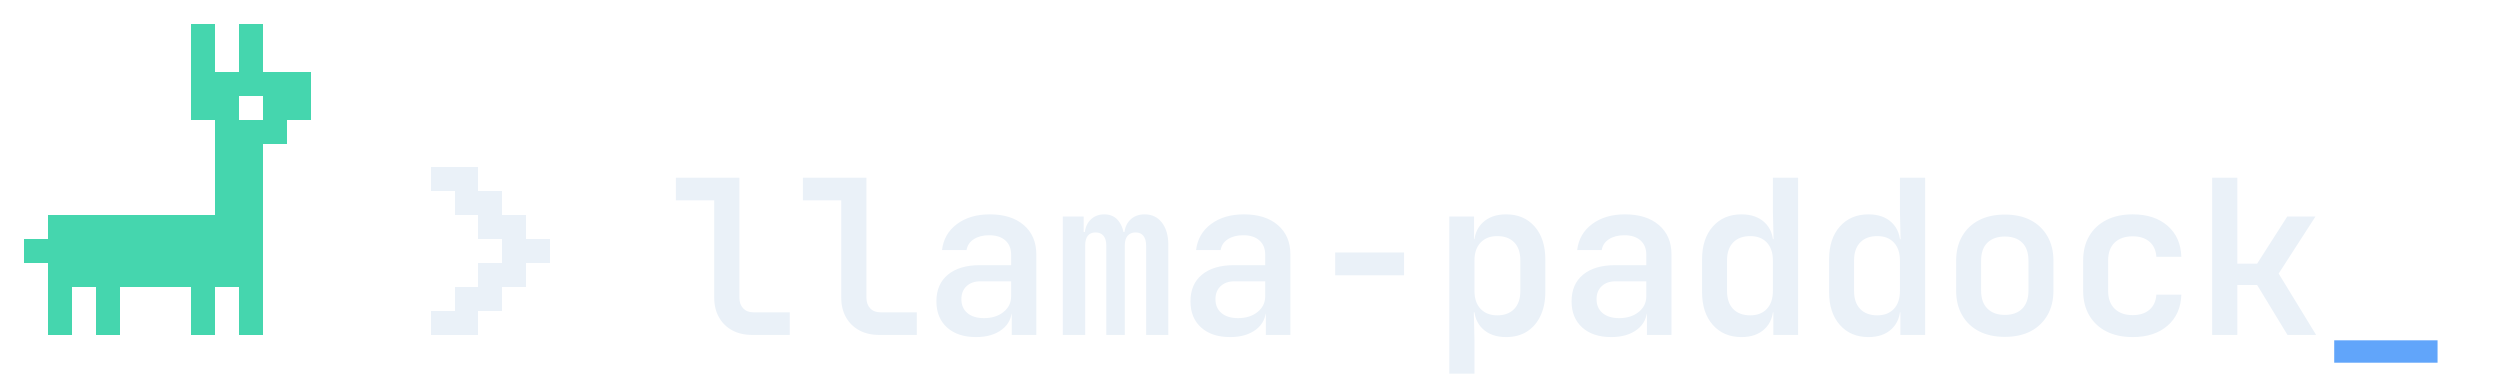
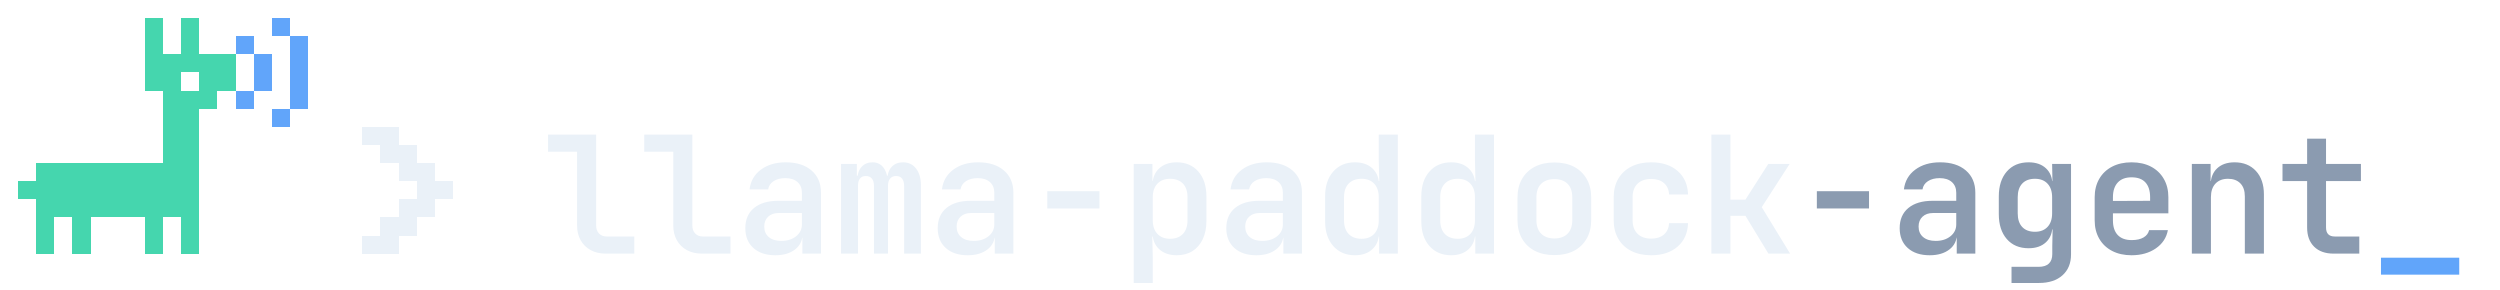
- <svg xmlns="http://www.w3.org/2000/svg" viewBox="0 0 209 32" width="209" height="32">
+ <svg xmlns="http://www.w3.org/2000/svg" viewBox="0 0 276 32" width="276" height="32">
  <g shape-rendering="crispEdges">
    <path fill="#45d6ae" fill-rule="evenodd" transform="translate(2 2) scale(2)" d="M7 0h1v2h-1zM9 0h1v2h-1zM7 2h5v2h-5zM9 3h1v1h-1zM8 4h3v1h-3zM8 5h2v3h-2zM1 8h9v1h-9zM0 9h10v1h-10zM1 10h9v1h-9zM1 11h1v2h-1zM3 11h1v2h-1zM7 11h1v2h-1zM9 11h1v2h-1z" />
-     <path fill="#eaf1f8" transform="translate(36 14) scale(2)" d="M0 0h2v1h-2zM1 1h2v1h-2zM2 2h2v1h-2zM3 3h2v1h-2zM2 4h2v1h-2zM1 5h2v1h-2zM0 6h2v1h-2z" />
+     <path fill="#61a5fa" transform="translate(2 2) scale(2)" d="M12 1h1v1h-1zM13 2h1v2h-1zM12 4h1v1h-1zM14 0h1v1h-1zM15 1h1v4h-1zM14 5h1v1h-1z" />
+     <path fill="#eaf1f8" transform="translate(40 14) scale(2)" d="M0 0h2v1h-2zM1 1h2v1h-2zM2 2h2v1h-2zM3 3h2v1h-2zM2 4h2v1h-2zM1 5h2v1h-2zM0 6h2v1h-2z" />
  </g>
-   <path fill="#eaf1f8" d="M62.876 28.0Q61.922 28.0 61.211 27.613Q60.5 27.226 60.104 26.524Q59.708 25.822 59.708 24.886V16.75H56.504V14.86H61.814V24.886Q61.814 25.444 62.129 25.777Q62.444 26.11 62.984 26.11H66.026V28.0Z M73.496 28.0Q72.542 28.0 71.831 27.613Q71.12 27.226 70.724 26.524Q70.328 25.822 70.328 24.886V16.75H67.124V14.86H72.434V24.886Q72.434 25.444 72.749 25.777Q73.064 26.11 73.604 26.11H76.646V28.0Z M81.596 28.18Q80.066 28.18 79.175 27.379Q78.284 26.578 78.284 25.192Q78.284 23.752 79.247 22.96Q80.21 22.168 81.92 22.168H84.53V21.286Q84.53 20.53 84.044 20.098Q83.558 19.666 82.694 19.666Q81.92 19.666 81.407 19.999Q80.894 20.332 80.804 20.908H78.752Q78.914 19.54 80.003 18.73Q81.092 17.92 82.748 17.92Q84.548 17.92 85.592 18.82Q86.636 19.72 86.636 21.268V28.0H84.584V26.236H84.242L84.602 25.804Q84.602 26.902 83.774 27.541Q82.946 28.18 81.596 28.18ZM82.262 26.596Q83.252 26.596 83.891 26.083Q84.53 25.57 84.53 24.778V23.518H81.956Q81.236 23.518 80.804 23.923Q80.372 24.328 80.372 25.012Q80.372 25.75 80.876 26.173Q81.38 26.596 82.262 26.596Z M88.85 28.0V18.1H90.596V19.396H90.956L90.668 19.756Q90.668 18.91 91.127 18.415Q91.586 17.92 92.324 17.92Q93.134 17.92 93.575 18.559Q94.016 19.198 94.016 20.296L93.602 19.396H94.25L93.98 19.756Q93.98 18.91 94.448 18.415Q94.916 17.92 95.69 17.92Q96.608 17.92 97.139 18.613Q97.67 19.306 97.67 20.458V28.0H95.816V20.53Q95.816 20.008 95.591 19.72Q95.366 19.432 94.934 19.432Q94.502 19.432 94.268 19.711Q94.034 19.99 94.034 20.512V28.0H92.486V20.53Q92.486 19.99 92.252 19.711Q92.018 19.432 91.586 19.432Q91.154 19.432 90.938 19.711Q90.722 19.99 90.722 20.512V28.0Z M102.836 28.18Q101.306 28.18 100.415 27.379Q99.524 26.578 99.524 25.192Q99.524 23.752 100.487 22.96Q101.45 22.168 103.16 22.168H105.77V21.286Q105.77 20.53 105.284 20.098Q104.798 19.666 103.934 19.666Q103.16 19.666 102.647 19.999Q102.134 20.332 102.044 20.908H99.992Q100.154 19.54 101.243 18.73Q102.332 17.92 103.988 17.92Q105.788 17.92 106.832 18.82Q107.876 19.72 107.876 21.268V28.0H105.824V26.236H105.482L105.842 25.804Q105.842 26.902 105.014 27.541Q104.186 28.18 102.836 28.18ZM103.502 26.596Q104.492 26.596 105.131 26.083Q105.77 25.57 105.77 24.778V23.518H103.196Q102.476 23.518 102.044 23.923Q101.612 24.328 101.612 25.012Q101.612 25.75 102.116 26.173Q102.62 26.596 103.502 26.596Z M111.62 23.014V21.106H117.38V23.014Z M121.16 31.24V18.1H123.23V19.99H123.68L123.23 20.476Q123.23 19.288 123.959 18.604Q124.688 17.92 125.912 17.92Q127.406 17.92 128.297 18.937Q129.188 19.954 129.188 21.682V24.418Q129.188 25.552 128.783 26.407Q128.378 27.262 127.649 27.721Q126.92 28.18 125.912 28.18Q124.688 28.18 123.959 27.496Q123.23 26.812 123.23 25.624L123.68 26.11H123.212L123.266 28.432V31.24ZM125.174 26.362Q126.074 26.362 126.587 25.831Q127.1 25.3 127.1 24.328V21.772Q127.1 20.782 126.587 20.26Q126.074 19.738 125.174 19.738Q124.292 19.738 123.779 20.278Q123.266 20.818 123.266 21.772V24.328Q123.266 25.282 123.779 25.822Q124.292 26.362 125.174 26.362Z M134.696 28.18Q133.166 28.18 132.275 27.379Q131.384 26.578 131.384 25.192Q131.384 23.752 132.347 22.96Q133.31 22.168 135.02 22.168H137.63V21.286Q137.63 20.53 137.144 20.098Q136.658 19.666 135.794 19.666Q135.02 19.666 134.507 19.999Q133.994 20.332 133.904 20.908H131.852Q132.014 19.54 133.103 18.73Q134.192 17.92 135.848 17.92Q137.648 17.92 138.692 18.82Q139.736 19.72 139.736 21.268V28.0H137.684V26.236H137.342L137.702 25.804Q137.702 26.902 136.874 27.541Q136.046 28.18 134.696 28.18ZM135.362 26.596Q136.352 26.596 136.991 26.083Q137.63 25.57 137.63 24.778V23.518H135.056Q134.336 23.518 133.904 23.923Q133.472 24.328 133.472 25.012Q133.472 25.75 133.976 26.173Q134.48 26.596 135.362 26.596Z M145.586 28.18Q144.092 28.18 143.192 27.163Q142.292 26.146 142.292 24.418V21.682Q142.292 19.954 143.192 18.937Q144.092 17.92 145.586 17.92Q146.81 17.92 147.53 18.604Q148.25 19.288 148.25 20.476L147.8 19.99H148.268L148.214 17.668V14.86H150.32V28.0H148.25V26.11H147.8L148.25 25.624Q148.25 26.812 147.53 27.496Q146.81 28.18 145.586 28.18ZM146.324 26.362Q147.206 26.362 147.71 25.822Q148.214 25.282 148.214 24.328V21.772Q148.214 20.818 147.71 20.278Q147.206 19.738 146.324 19.738Q145.406 19.738 144.893 20.269Q144.38 20.8 144.38 21.772V24.328Q144.38 25.3 144.893 25.831Q145.406 26.362 146.324 26.362Z M156.206 28.18Q154.712 28.18 153.812 27.163Q152.912 26.146 152.912 24.418V21.682Q152.912 19.954 153.812 18.937Q154.712 17.92 156.206 17.92Q157.43 17.92 158.15 18.604Q158.87 19.288 158.87 20.476L158.42 19.99H158.888L158.834 17.668V14.86H160.94V28.0H158.87V26.11H158.42L158.87 25.624Q158.87 26.812 158.15 27.496Q157.43 28.18 156.206 28.18ZM156.944 26.362Q157.826 26.362 158.33 25.822Q158.834 25.282 158.834 24.328V21.772Q158.834 20.818 158.33 20.278Q157.826 19.738 156.944 19.738Q156.026 19.738 155.513 20.269Q155 20.8 155 21.772V24.328Q155 25.3 155.513 25.831Q156.026 26.362 156.944 26.362Z M167.6 28.162Q166.358 28.162 165.449 27.694Q164.54 27.226 164.036 26.353Q163.532 25.48 163.532 24.292V21.808Q163.532 20.62 164.036 19.747Q164.54 18.874 165.449 18.406Q166.358 17.938 167.6 17.938Q168.86 17.938 169.76 18.406Q170.66 18.874 171.164 19.747Q171.668 20.62 171.668 21.79V24.292Q171.668 25.48 171.164 26.353Q170.66 27.226 169.76 27.694Q168.86 28.162 167.6 28.162ZM167.6 26.326Q168.536 26.326 169.058 25.804Q169.58 25.282 169.58 24.292V21.808Q169.58 20.8 169.058 20.287Q168.536 19.774 167.6 19.774Q166.682 19.774 166.151 20.287Q165.62 20.8 165.62 21.808V24.292Q165.62 25.282 166.151 25.804Q166.682 26.326 167.6 26.326Z M178.292 28.18Q177.032 28.18 176.105 27.712Q175.178 27.244 174.665 26.371Q174.152 25.498 174.152 24.328V21.772Q174.152 20.584 174.665 19.72Q175.178 18.856 176.105 18.388Q177.032 17.92 178.292 17.92Q180.11 17.92 181.208 18.874Q182.306 19.828 182.36 21.466H180.272Q180.218 20.656 179.696 20.206Q179.174 19.756 178.292 19.756Q177.338 19.756 176.789 20.278Q176.24 20.8 176.24 21.772V24.328Q176.24 25.282 176.789 25.813Q177.338 26.344 178.292 26.344Q179.174 26.344 179.696 25.894Q180.218 25.444 180.272 24.634H182.36Q182.306 26.272 181.208 27.226Q180.11 28.18 178.292 28.18Z M184.934 28.0V14.86H187.04V22.042H188.696L191.216 18.1H193.574L190.496 22.87L193.628 28.0H191.234L188.696 23.824H187.04V28.0Z" />
-   <path fill="#61a5fa" d="M195.14 30.322V28.45H203.78V30.322Z" />
+   <path fill="#eaf1f8" d="M66.876 28Q65.922 28 65.211 27.613Q64.5 27.226 64.104 26.524Q63.708 25.822 63.708 24.886V16.75H60.504V14.86H65.814V24.886Q65.814 25.444 66.129 25.777Q66.444 26.11 66.984 26.11H70.026V28Z M77.496 28Q76.542 28 75.831 27.613Q75.12 27.226 74.724 26.524Q74.328 25.822 74.328 24.886V16.75H71.124V14.86H76.434V24.886Q76.434 25.444 76.749 25.777Q77.064 26.11 77.604 26.11H80.646V28Z M85.596 28.18Q84.066 28.18 83.175 27.379Q82.284 26.578 82.284 25.192Q82.284 23.752 83.247 22.96Q84.21 22.168 85.92 22.168H88.53V21.286Q88.53 20.53 88.044 20.098Q87.558 19.666 86.694 19.666Q85.92 19.666 85.407 19.999Q84.894 20.332 84.804 20.908H82.752Q82.914 19.54 84.003 18.73Q85.092 17.92 86.748 17.92Q88.548 17.92 89.592 18.82Q90.636 19.72 90.636 21.268V28H88.584V26.236H88.242L88.602 25.804Q88.602 26.902 87.774 27.541Q86.946 28.18 85.596 28.18ZM86.262 26.596Q87.252 26.596 87.891 26.083Q88.53 25.57 88.53 24.778V23.518H85.956Q85.236 23.518 84.804 23.923Q84.372 24.328 84.372 25.012Q84.372 25.75 84.876 26.173Q85.38 26.596 86.262 26.596Z M92.85 28V18.1H94.596V19.396H94.956L94.668 19.756Q94.668 18.91 95.127 18.415Q95.586 17.92 96.324 17.92Q97.134 17.92 97.575 18.559Q98.016 19.198 98.016 20.296L97.602 19.396H98.25L97.98 19.756Q97.98 18.91 98.448 18.415Q98.916 17.92 99.69 17.92Q100.608 17.92 101.139 18.613Q101.67 19.306 101.67 20.458V28H99.816V20.53Q99.816 20.008 99.591 19.72Q99.366 19.432 98.934 19.432Q98.502 19.432 98.268 19.711Q98.034 19.99 98.034 20.512V28H96.486V20.53Q96.486 19.99 96.252 19.711Q96.018 19.432 95.586 19.432Q95.154 19.432 94.938 19.711Q94.722 19.99 94.722 20.512V28Z M106.836 28.18Q105.306 28.18 104.415 27.379Q103.524 26.578 103.524 25.192Q103.524 23.752 104.487 22.96Q105.45 22.168 107.16 22.168H109.77V21.286Q109.77 20.53 109.284 20.098Q108.798 19.666 107.934 19.666Q107.16 19.666 106.647 19.999Q106.134 20.332 106.044 20.908H103.992Q104.154 19.54 105.243 18.73Q106.332 17.92 107.988 17.92Q109.788 17.92 110.832 18.82Q111.876 19.72 111.876 21.268V28H109.824V26.236H109.482L109.842 25.804Q109.842 26.902 109.014 27.541Q108.186 28.18 106.836 28.18ZM107.502 26.596Q108.492 26.596 109.131 26.083Q109.77 25.57 109.77 24.778V23.518H107.196Q106.476 23.518 106.044 23.923Q105.612 24.328 105.612 25.012Q105.612 25.75 106.116 26.173Q106.62 26.596 107.502 26.596Z M115.62 23.014V21.106H121.38V23.014Z M125.16 31.24V18.1H127.23V19.99H127.68L127.23 20.476Q127.23 19.288 127.959 18.604Q128.688 17.92 129.912 17.92Q131.406 17.92 132.297 18.937Q133.188 19.954 133.188 21.682V24.418Q133.188 25.552 132.783 26.407Q132.378 27.262 131.649 27.721Q130.92 28.18 129.912 28.18Q128.688 28.18 127.959 27.496Q127.23 26.812 127.23 25.624L127.68 26.11H127.212L127.266 28.432V31.24ZM129.174 26.362Q130.074 26.362 130.587 25.831Q131.1 25.3 131.1 24.328V21.772Q131.1 20.782 130.587 20.26Q130.074 19.738 129.174 19.738Q128.292 19.738 127.779 20.278Q127.266 20.818 127.266 21.772V24.328Q127.266 25.282 127.779 25.822Q128.292 26.362 129.174 26.362Z M138.696 28.18Q137.166 28.18 136.275 27.379Q135.384 26.578 135.384 25.192Q135.384 23.752 136.347 22.96Q137.31 22.168 139.02 22.168H141.63V21.286Q141.63 20.53 141.144 20.098Q140.658 19.666 139.794 19.666Q139.02 19.666 138.507 19.999Q137.994 20.332 137.904 20.908H135.852Q136.014 19.54 137.103 18.73Q138.192 17.92 139.848 17.92Q141.648 17.92 142.692 18.82Q143.736 19.72 143.736 21.268V28H141.684V26.236H141.342L141.702 25.804Q141.702 26.902 140.874 27.541Q140.046 28.18 138.696 28.18ZM139.362 26.596Q140.352 26.596 140.991 26.083Q141.63 25.57 141.63 24.778V23.518H139.056Q138.336 23.518 137.904 23.923Q137.472 24.328 137.472 25.012Q137.472 25.75 137.976 26.173Q138.48 26.596 139.362 26.596Z M149.586 28.18Q148.092 28.18 147.192 27.163Q146.292 26.146 146.292 24.418V21.682Q146.292 19.954 147.192 18.937Q148.092 17.92 149.586 17.92Q150.81 17.92 151.53 18.604Q152.25 19.288 152.25 20.476L151.8 19.99H152.268L152.214 17.668V14.86H154.32V28H152.25V26.11H151.8L152.25 25.624Q152.25 26.812 151.53 27.496Q150.81 28.18 149.586 28.18ZM150.324 26.362Q151.206 26.362 151.71 25.822Q152.214 25.282 152.214 24.328V21.772Q152.214 20.818 151.71 20.278Q151.206 19.738 150.324 19.738Q149.406 19.738 148.893 20.269Q148.38 20.8 148.38 21.772V24.328Q148.38 25.3 148.893 25.831Q149.406 26.362 150.324 26.362Z M160.206 28.18Q158.712 28.18 157.812 27.163Q156.912 26.146 156.912 24.418V21.682Q156.912 19.954 157.812 18.937Q158.712 17.92 160.206 17.92Q161.43 17.92 162.15 18.604Q162.87 19.288 162.87 20.476L162.42 19.99H162.888L162.834 17.668V14.86H164.94V28H162.87V26.11H162.42L162.87 25.624Q162.87 26.812 162.15 27.496Q161.43 28.18 160.206 28.18ZM160.944 26.362Q161.826 26.362 162.33 25.822Q162.834 25.282 162.834 24.328V21.772Q162.834 20.818 162.33 20.278Q161.826 19.738 160.944 19.738Q160.026 19.738 159.513 20.269Q159 20.8 159 21.772V24.328Q159 25.3 159.513 25.831Q160.026 26.362 160.944 26.362Z M171.6 28.162Q170.358 28.162 169.449 27.694Q168.54 27.226 168.036 26.353Q167.532 25.48 167.532 24.292V21.808Q167.532 20.62 168.036 19.747Q168.54 18.874 169.449 18.406Q170.358 17.938 171.6 17.938Q172.86 17.938 173.76 18.406Q174.66 18.874 175.164 19.747Q175.668 20.62 175.668 21.79V24.292Q175.668 25.48 175.164 26.353Q174.66 27.226 173.76 27.694Q172.86 28.162 171.6 28.162ZM171.6 26.326Q172.536 26.326 173.058 25.804Q173.58 25.282 173.58 24.292V21.808Q173.58 20.8 173.058 20.287Q172.536 19.774 171.6 19.774Q170.682 19.774 170.151 20.287Q169.62 20.8 169.62 21.808V24.292Q169.62 25.282 170.151 25.804Q170.682 26.326 171.6 26.326Z M182.292 28.18Q181.032 28.18 180.105 27.712Q179.178 27.244 178.665 26.371Q178.152 25.498 178.152 24.328V21.772Q178.152 20.584 178.665 19.72Q179.178 18.856 180.105 18.388Q181.032 17.92 182.292 17.92Q184.11 17.92 185.208 18.874Q186.306 19.828 186.36 21.466H184.272Q184.218 20.656 183.696 20.206Q183.174 19.756 182.292 19.756Q181.338 19.756 180.789 20.278Q180.24 20.8 180.24 21.772V24.328Q180.24 25.282 180.789 25.813Q181.338 26.344 182.292 26.344Q183.174 26.344 183.696 25.894Q184.218 25.444 184.272 24.634H186.36Q186.306 26.272 185.208 27.226Q184.11 28.18 182.292 28.18Z M188.934 28V14.86H191.04V22.042H192.696L195.216 18.1H197.574L194.496 22.87L197.628 28H195.234L192.696 23.824H191.04V28Z" />
+   <path fill="#8b9bb0" d="M200.58 23.014V21.106H206.34V23.014Z M213.036 28.18Q211.506 28.18 210.615 27.379Q209.724 26.578 209.724 25.192Q209.724 23.752 210.687 22.96Q211.65 22.168 213.36 22.168H215.97V21.286Q215.97 20.53 215.484 20.098Q214.998 19.666 214.134 19.666Q213.36 19.666 212.847 19.999Q212.334 20.332 212.244 20.908H210.192Q210.354 19.54 211.443 18.73Q212.532 17.92 214.188 17.92Q215.988 17.92 217.032 18.82Q218.076 19.72 218.076 21.268V28H216.024V26.236H215.682L216.042 25.804Q216.042 26.902 215.214 27.541Q214.386 28.18 213.036 28.18ZM213.702 26.596Q214.692 26.596 215.331 26.083Q215.97 25.57 215.97 24.778V23.518H213.396Q212.676 23.518 212.244 23.923Q211.812 24.328 211.812 25.012Q211.812 25.75 212.316 26.173Q212.82 26.596 213.702 26.596Z M222.072 31.24V29.458H225.06Q225.816 29.458 226.194 29.098Q226.572 28.738 226.572 28.054V27.172L226.608 25.336H226.14L226.59 24.904Q226.59 26.074 225.879 26.74Q225.168 27.406 223.962 27.406Q222.432 27.406 221.55 26.389Q220.668 25.372 220.668 23.644V21.682Q220.668 19.954 221.55 18.937Q222.432 17.92 223.962 17.92Q225.168 17.92 225.879 18.586Q226.59 19.252 226.59 20.422L226.14 19.99H226.59L226.554 18.1H228.642V28.09Q228.642 29.548 227.697 30.394Q226.752 31.24 225.096 31.24ZM224.664 25.588Q225.546 25.588 226.05 25.048Q226.554 24.508 226.554 23.554V21.772Q226.554 20.818 226.05 20.278Q225.546 19.738 224.664 19.738Q223.746 19.738 223.251 20.269Q222.756 20.8 222.756 21.772V23.554Q222.756 24.526 223.251 25.057Q223.746 25.588 224.664 25.588Z M235.32 28.18Q234.096 28.18 233.178 27.703Q232.26 27.226 231.756 26.353Q231.252 25.48 231.252 24.328V21.772Q231.252 20.62 231.756 19.747Q232.26 18.874 233.178 18.397Q234.096 17.92 235.32 17.92Q236.562 17.92 237.471 18.397Q238.38 18.874 238.884 19.747Q239.388 20.62 239.388 21.772V23.554H233.268V24.328Q233.268 25.39 233.799 25.948Q234.33 26.506 235.338 26.506Q236.148 26.506 236.643 26.218Q237.138 25.93 237.264 25.408H239.334Q239.1 26.668 238.002 27.424Q236.904 28.18 235.32 28.18ZM237.372 22.33V21.772Q237.372 20.71 236.859 20.143Q236.346 19.576 235.32 19.576Q234.33 19.576 233.799 20.152Q233.268 20.728 233.268 21.772V22.186L237.516 22.168Z M241.98 28V18.1H244.05V19.99H244.59L244.05 20.476Q244.05 19.27 244.761 18.595Q245.472 17.92 246.696 17.92Q248.172 17.92 249.054 18.874Q249.936 19.828 249.936 21.466V28H247.83V21.682Q247.83 20.746 247.335 20.242Q246.84 19.738 245.976 19.738Q245.094 19.738 244.59 20.269Q244.086 20.8 244.086 21.772V28Z M257.64 28Q256.254 28 255.48 27.235Q254.706 26.47 254.706 25.12V19.99H251.988V18.1H254.706V15.31H256.794V18.1H260.646V19.99H256.794V25.12Q256.794 26.11 257.766 26.11H260.466V28Z" />
+   <path fill="#61a5fa" d="M262.86 30.322V28.45H271.5V30.322Z" />
</svg>
